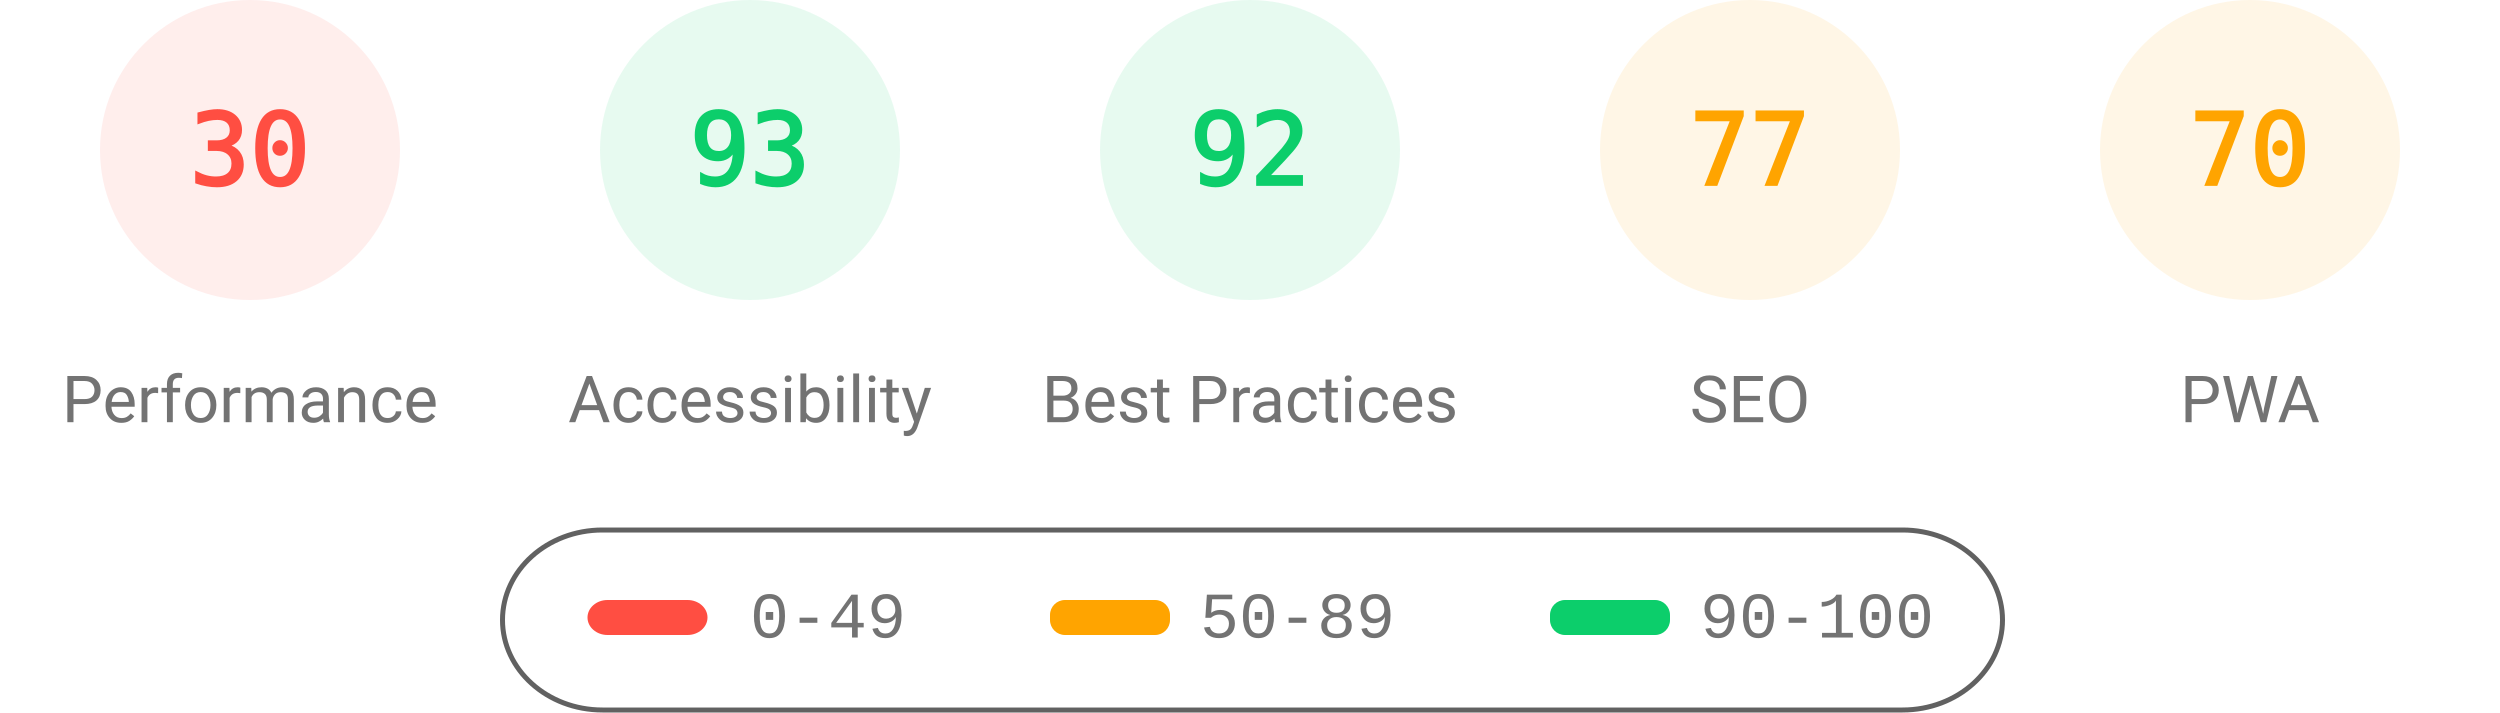
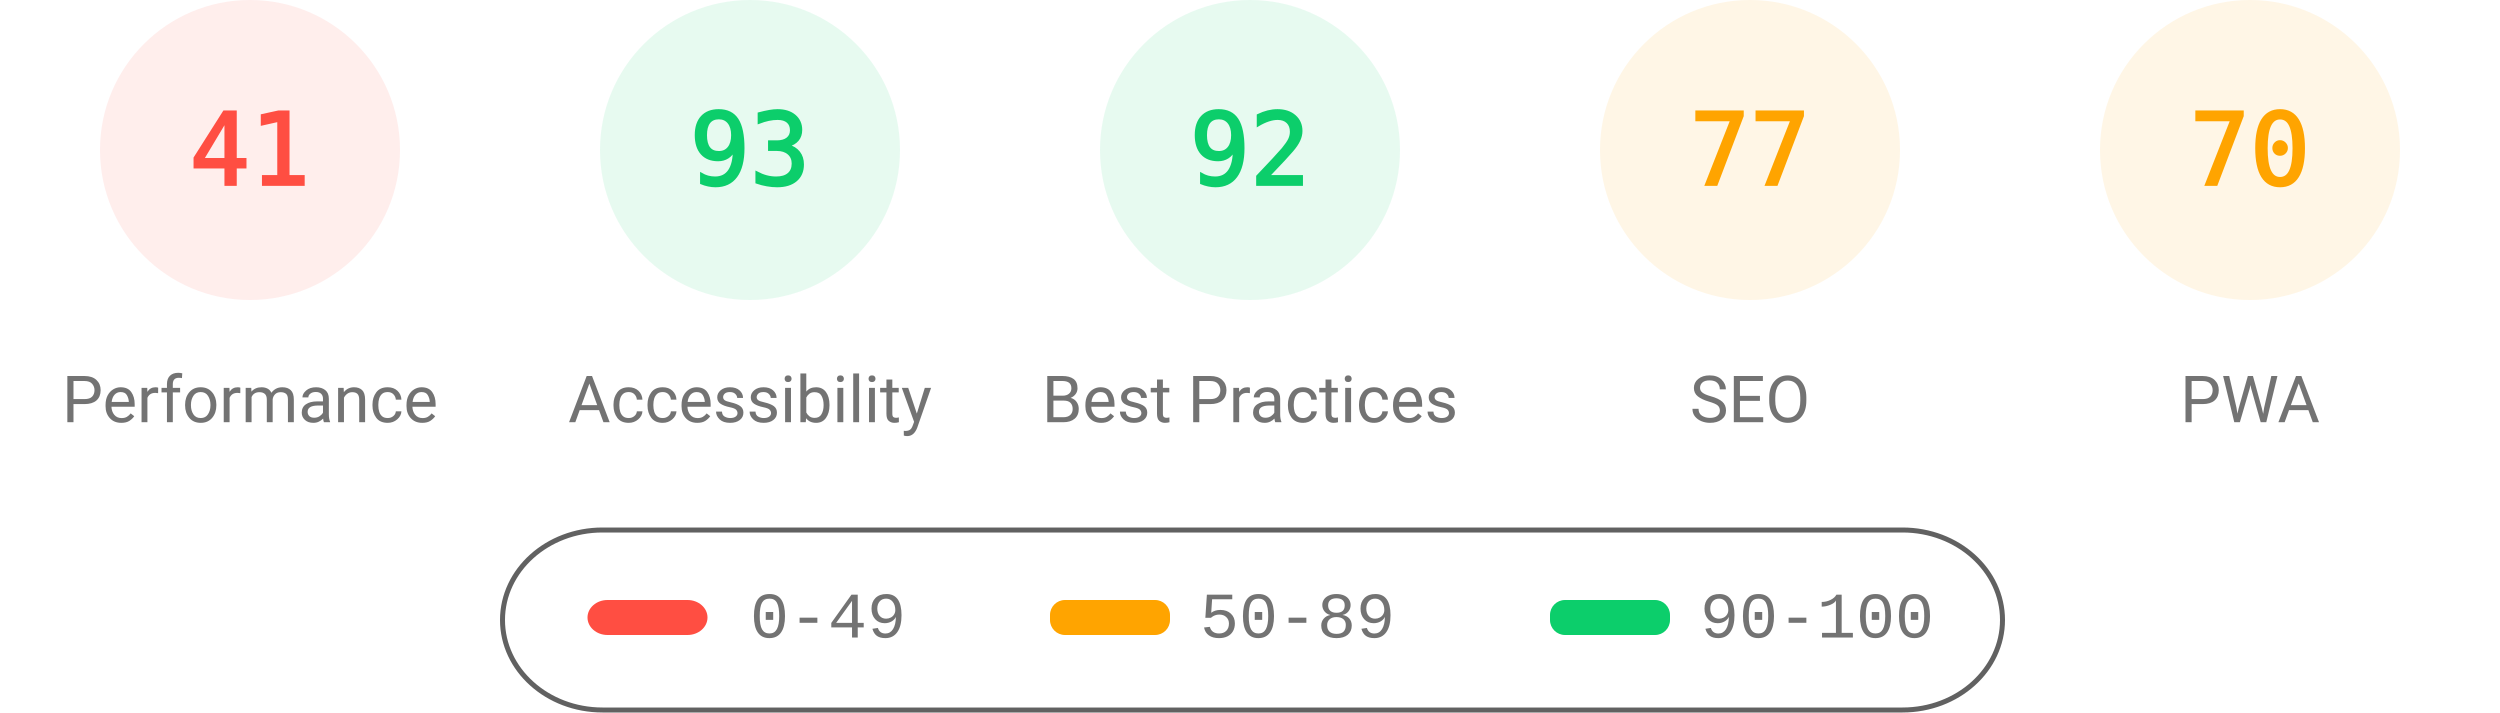
<svg xmlns="http://www.w3.org/2000/svg" fill="none" width="1000" height="285">
  <style>.gauge-base{opacity:.1}.gauge-arc{fill:none;animation-delay:250ms;stroke-linecap:round;transform:rotate(-90deg);transform-origin:100px 60px;animation:load-gauge 1s ease forwards}.guage-text{font-size:40px;font-family:monospace;text-align:center}.guage-red{color:#ff4e42;fill:#ff4e42;stroke:#ff4e42}.guage-orange{color:#ffa400;fill:#ffa400;stroke:#ffa400}.guage-green{color:#0cce6b;fill:#0cce6b;stroke:#0cce6b}.guage-undefined{color:#5c5c5c;fill:#5c5c5c;stroke:#5c5c5c}.guage-title{color:#737373;fill:#737373;stroke:none;font-size:26px;line-height:26px;font-family:Roboto,Halvetica,Arial,sans-serif}@keyframes load-gauge{from{stroke-dasharray:0 352.858}}</style>
  <svg class="guage-div guage-perf guage-red" viewBox="0 0 200 200" width="200" height="200">
    <circle class="gauge-base" r="56" cx="100" cy="60" stroke-width="8" />
-     <circle class="gauge-arc guage-arc-1" r="56" cx="100" cy="60" stroke-width="8" style="stroke-dasharray:105.557,351.858" />
-     <text class="guage-text" x="100" y="60" alignment-baseline="central" dominant-baseline="central" text-anchor="middle">30</text>
+     <circle class="gauge-arc guage-arc-1" r="56" cx="100" cy="60" stroke-width="8" style="stroke-dasharray:144.262,351.858" />
+     <text class="guage-text" x="100" y="60" alignment-baseline="central" dominant-baseline="central" text-anchor="middle">41</text>
    <text class="guage-title" x="100" y="160" alignment-baseline="central" dominant-baseline="central" text-anchor="middle">Performance</text>
  </svg>
  <svg class="guage-div guage-acc guage-green" viewBox="0 0 200 200" width="200" height="200" x="200">
    <circle class="gauge-base" r="56" cx="100" cy="60" stroke-width="8" />
    <circle class="gauge-arc guage-arc-2" r="56" cx="100" cy="60" stroke-width="8" style="stroke-dasharray:327.228,351.858" />
    <text class="guage-text" x="100" y="60" alignment-baseline="central" dominant-baseline="central" text-anchor="middle">93</text>
    <text class="guage-title" x="100" y="160" alignment-baseline="central" dominant-baseline="central" text-anchor="middle">Accessibility</text>
  </svg>
  <svg class="guage-div guage-best guage-green" viewBox="0 0 200 200" width="200" height="200" x="400">
    <circle class="gauge-base" r="56" cx="100" cy="60" stroke-width="8" />
    <circle class="gauge-arc guage-arc-3" r="56" cx="100" cy="60" stroke-width="8" style="stroke-dasharray:323.709,351.858" />
    <text class="guage-text" x="100" y="60" alignment-baseline="central" dominant-baseline="central" text-anchor="middle">92</text>
    <text class="guage-title" x="100" y="160" alignment-baseline="central" dominant-baseline="central" text-anchor="middle">Best Practices</text>
  </svg>
  <svg class="guage-div guage-seo guage-orange" viewBox="0 0 200 200" width="200" height="200" x="600">
    <circle class="gauge-base" r="56" cx="100" cy="60" stroke-width="8" />
    <circle class="gauge-arc guage-arc-4" r="56" cx="100" cy="60" stroke-width="8" style="stroke-dasharray:270.931,351.858" />
    <text class="guage-text" x="100" y="60" alignment-baseline="central" dominant-baseline="central" text-anchor="middle">77</text>
    <text class="guage-title" x="100" y="160" alignment-baseline="central" dominant-baseline="central" text-anchor="middle">SEO</text>
  </svg>
  <svg class="guage-div guage-pwa guage-orange" viewBox="0 0 200 200" width="200" height="200" x="800">
    <circle class="gauge-base" r="56" cx="100" cy="60" stroke-width="8" />
    <circle class="gauge-arc guage-arc-4" r="56" cx="100" cy="60" stroke-width="8" style="stroke-dasharray:246.301,351.858" />
    <text class="guage-text" x="100" y="60" alignment-baseline="central" dominant-baseline="central" text-anchor="middle">70</text>
    <text class="guage-title" x="100" y="160" alignment-baseline="central" dominant-baseline="central" text-anchor="middle">PWA</text>
  </svg>
  <svg width="604" height="76" x="200" y="210">
    <path fill="none" id="canvas_background" d="M-1-1h604v80H-1z" />
    <rect fill-opacity="0" stroke="#616161" stroke-width="2" rx="40" id="svg_2" height="72" width="600" y="2" x="1" fill="#000" />
    <rect stroke="#000" rx="8" id="svg_3" height="14" width="48" y="30" x="35" stroke-opacity="null" stroke-width="0" fill="#ff4e42" />
    <rect stroke="#000" rx="6" id="svg_4" height="14" width="48" y="30" x="220" stroke-opacity="null" stroke-width="0" fill="#ffa400" />
    <rect stroke="#000" rx="6" id="svg_5" height="14" width="48" y="30" x="420" stroke-opacity="null" stroke-width="0" fill="#0cce6b" />
    <text xml:space="preserve" text-anchor="start" font-family="'Courier New', Courier, monospace" font-size="26" id="svg_6" y="45" x="100" stroke-opacity="null" stroke-width="0" stroke="#000" fill="#737373">0-49</text>
    <text xml:space="preserve" text-anchor="start" font-family="'Courier New', Courier, monospace" font-size="26" id="svg_7" y="45" x="280" stroke-opacity="null" stroke-width="0" stroke="#000" fill="#737373">50-89</text>
    <text xml:space="preserve" text-anchor="start" font-family="'Courier New', Courier, monospace" font-size="26" id="svg_8" y="45" x="480" stroke-opacity="null" stroke-width="0" stroke="#000" fill="#737373">90-100</text>
  </svg>
</svg>
